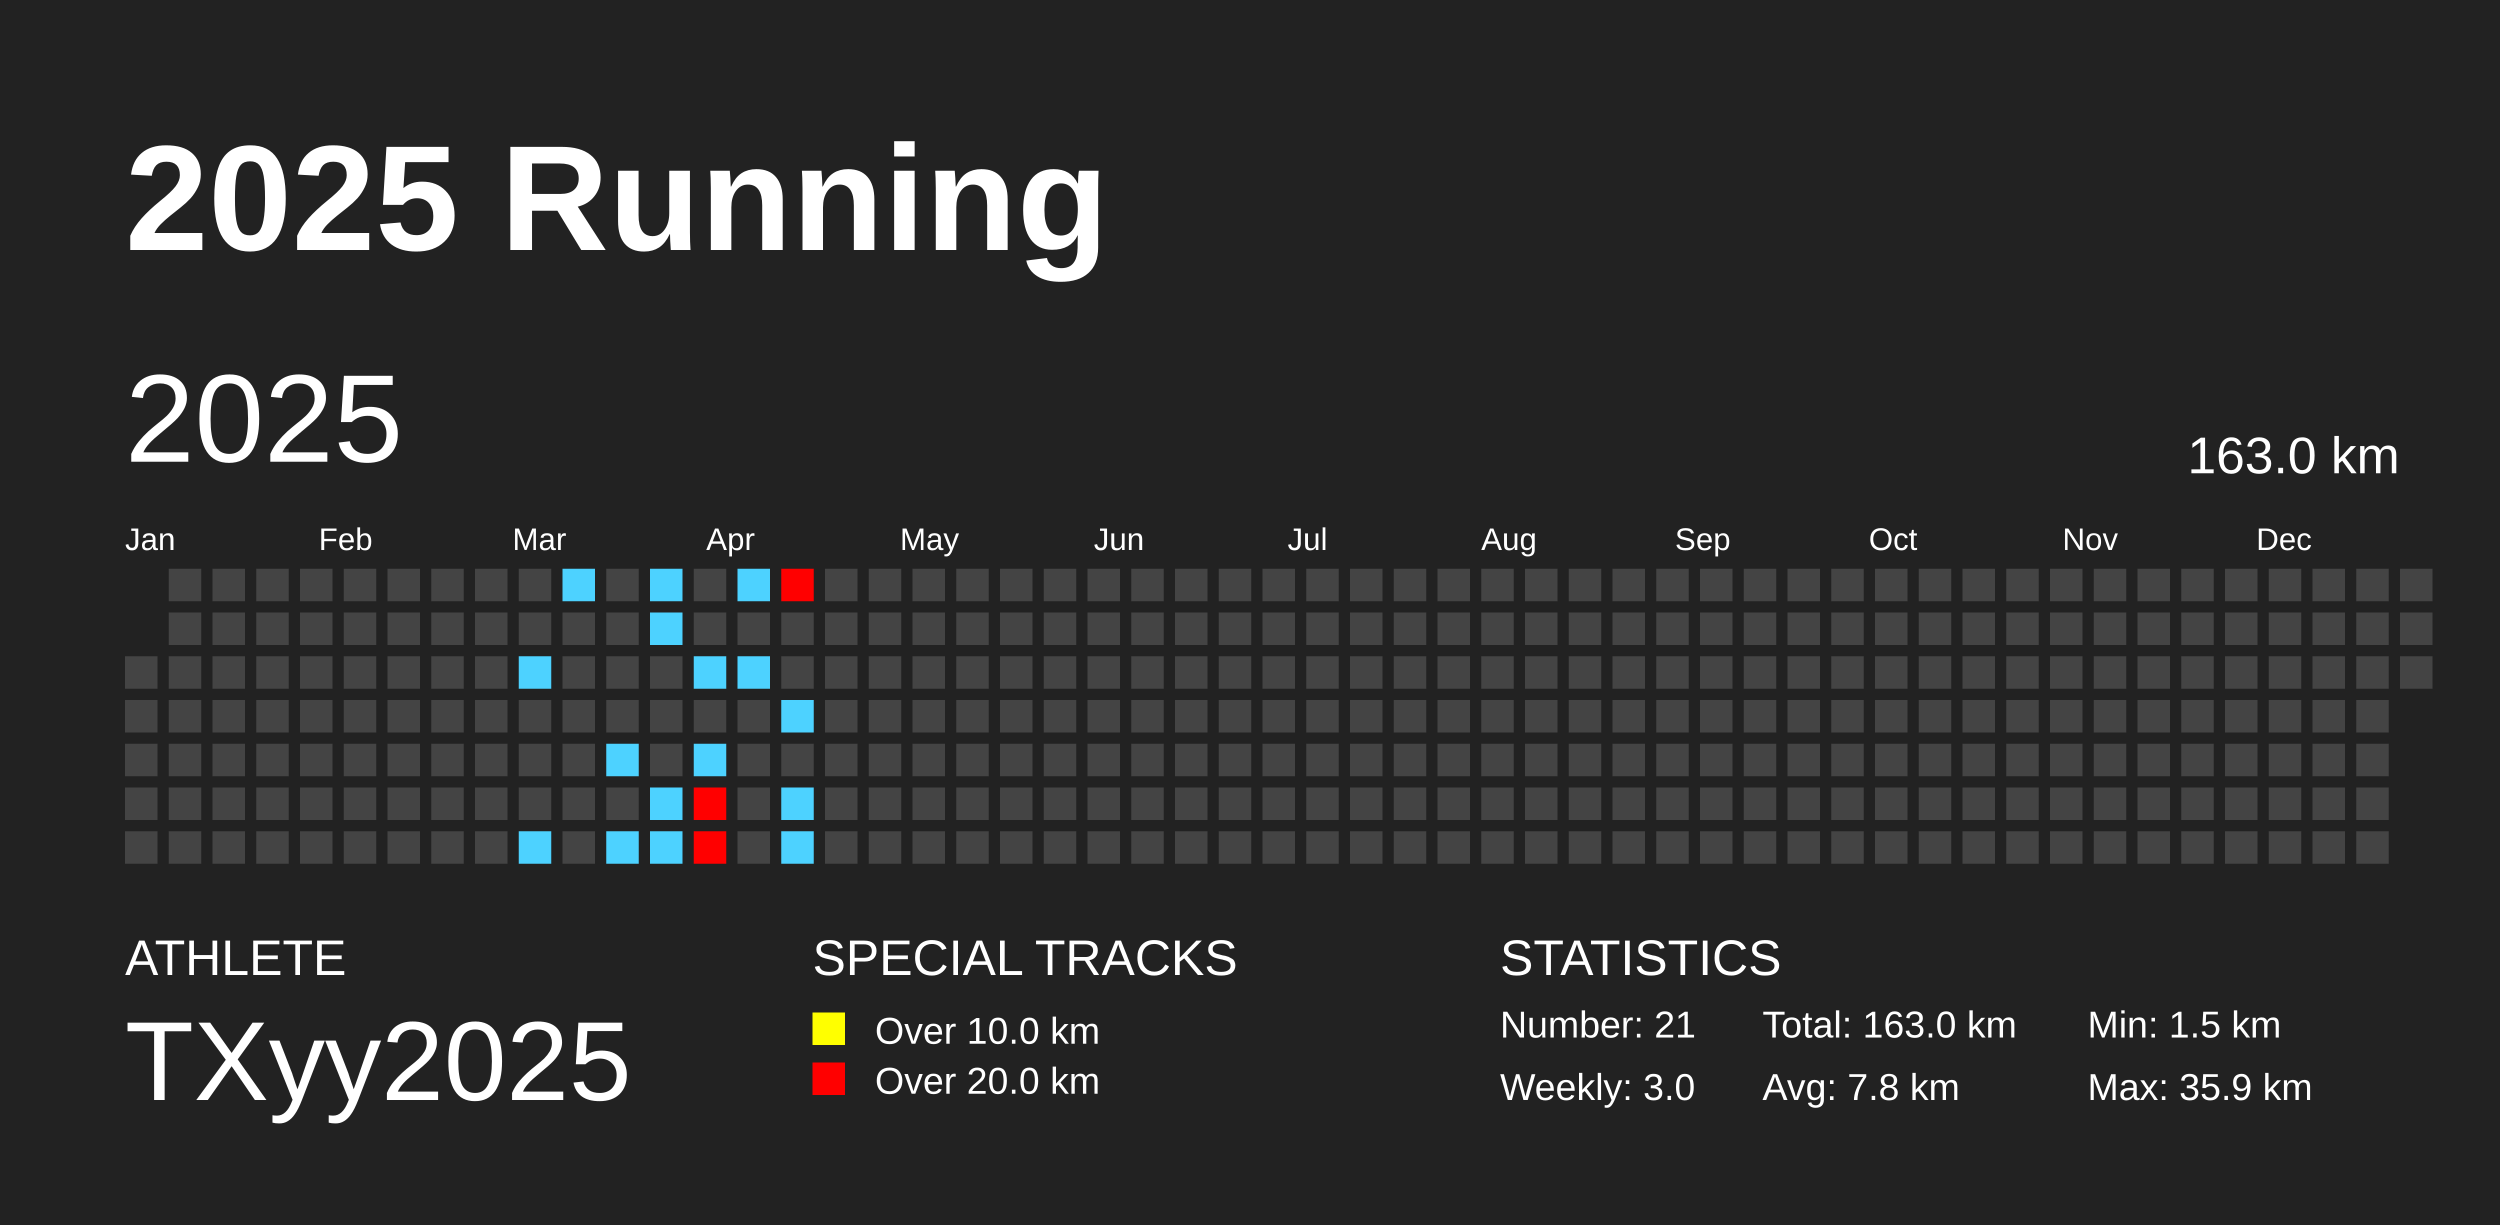
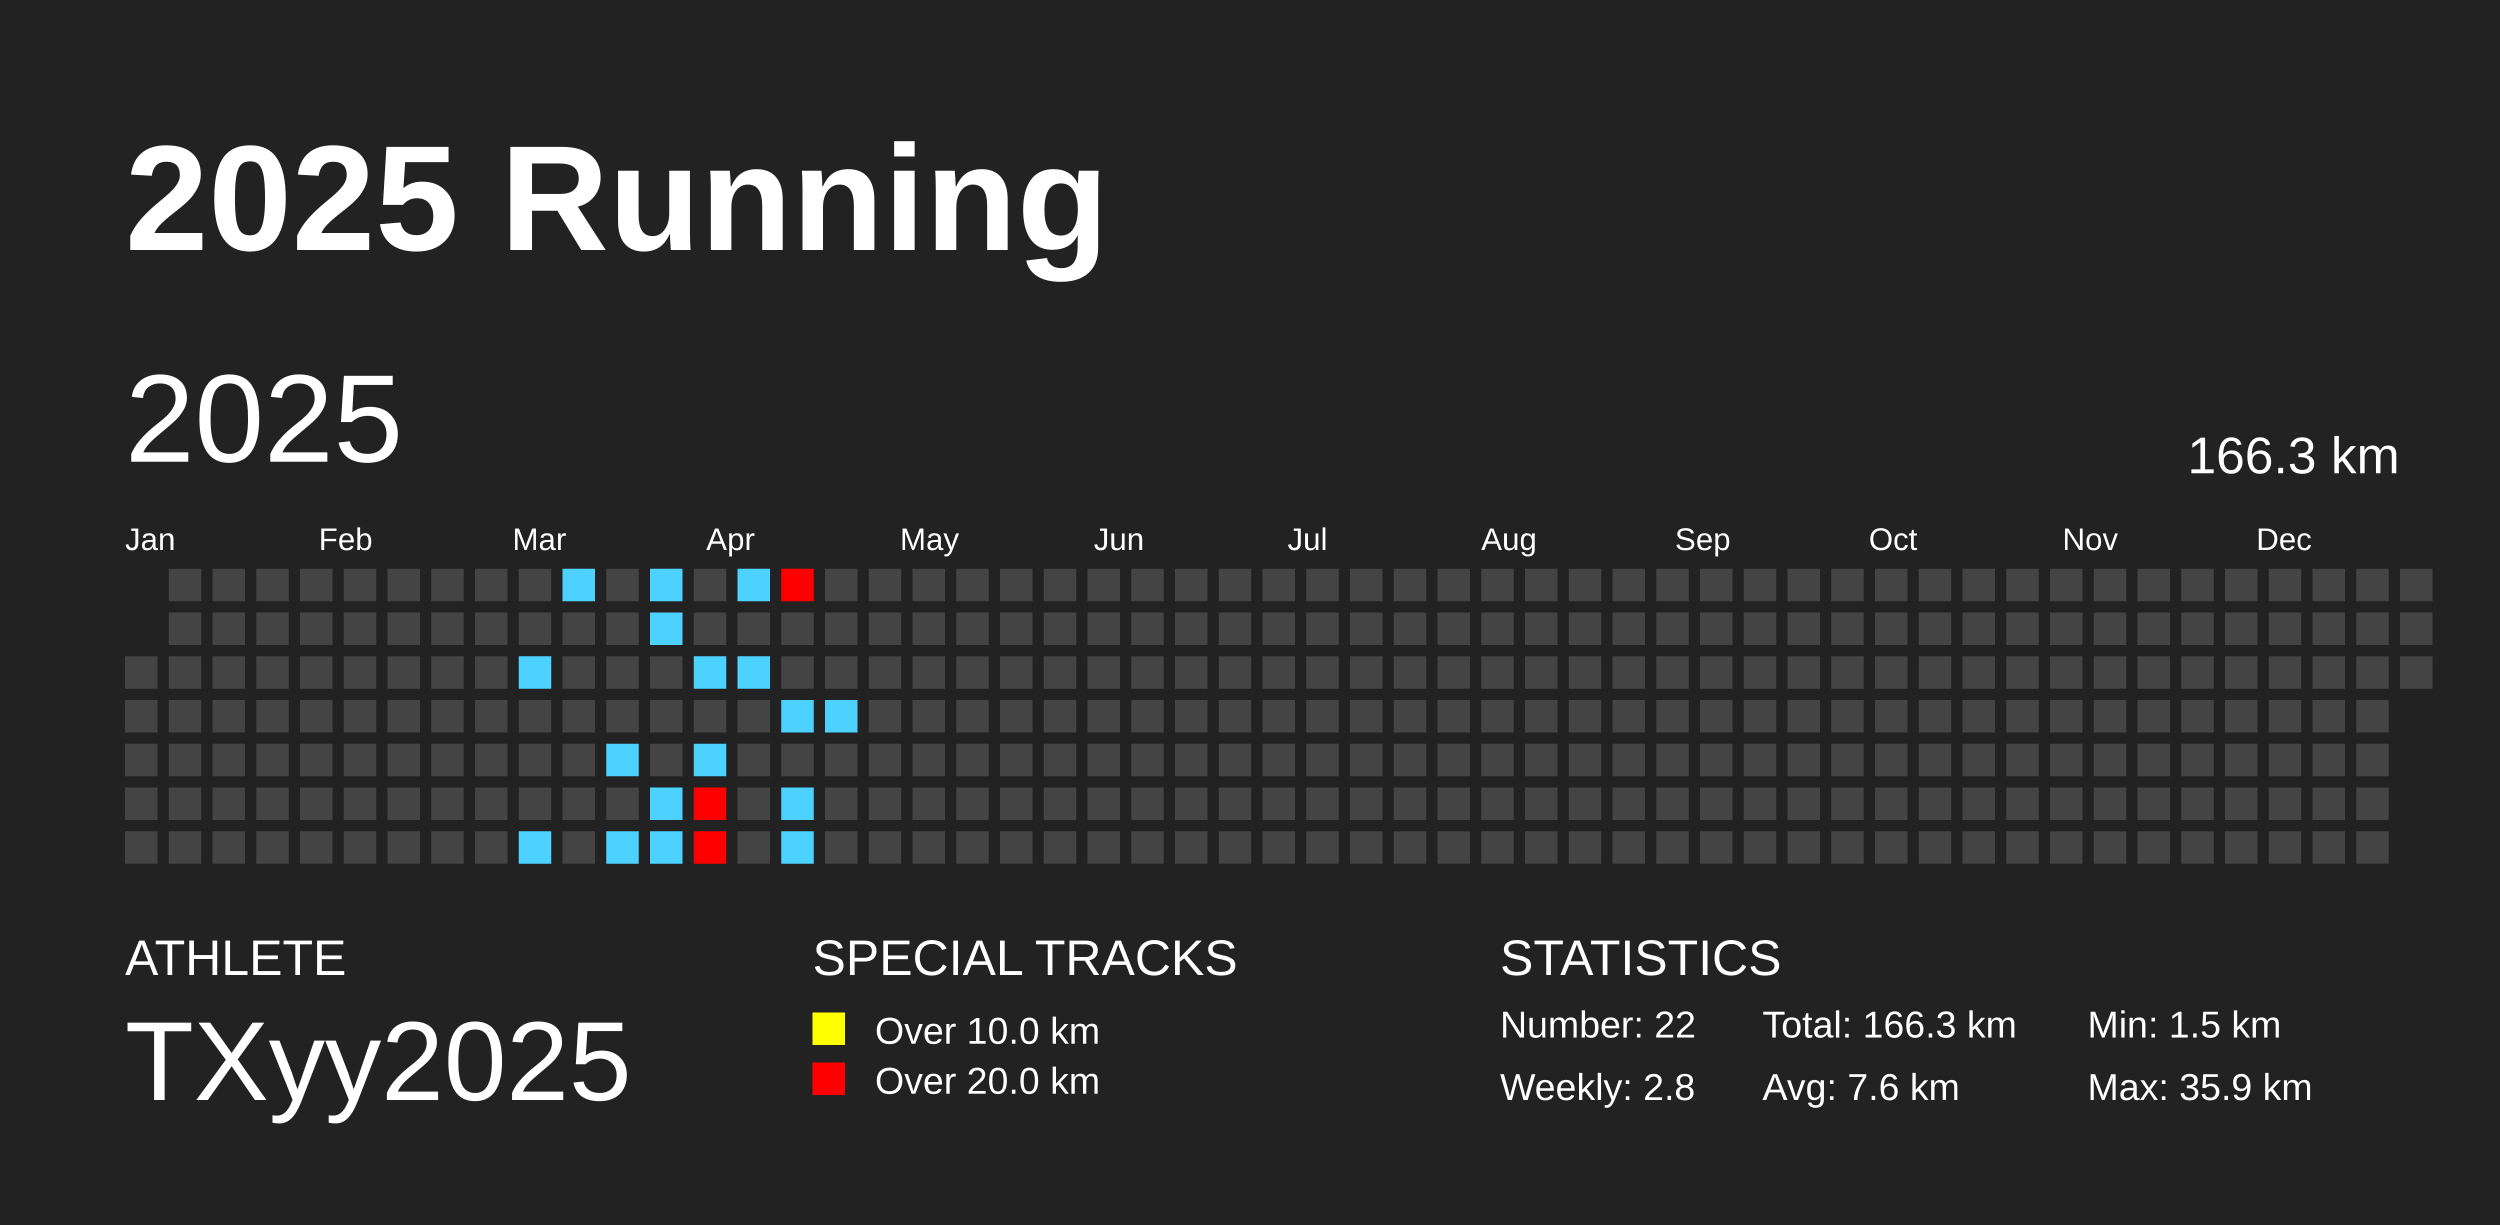
<svg xmlns="http://www.w3.org/2000/svg" baseProfile="full" height="98mm" version="1.1" viewBox="0,0,200,98" width="200mm">
  <defs />
  <rect fill="#222222" height="98" width="200" x="0" y="0" />
  <text fill="#FFFFFF" style="font-size:12px; font-family:Arial; font-weight:bold;" x="10" y="20">2025 Running</text>
  <text fill="#FFFFFF" style="font-size:4px; font-family:Arial" x="10" y="78">ATHLETE</text>
  <text fill="#FFFFFF" style="font-size:9px; font-family:Arial" x="10" y="88">TXyy2025</text>
  <text fill="#FFFFFF" style="font-size:4px; font-family:Arial" x="65" y="78">SPECIAL TRACKS</text>
  <rect fill="yellow" height="2.6" width="2.6" x="65" y="81" />
  <text fill="#FFFFFF" style="font-size:3px; font-family:Arial" x="70" y="83.5">Over 10.0 km</text>
  <rect fill="red" height="2.6" width="2.6" x="65" y="85" />
  <text fill="#FFFFFF" style="font-size:3px; font-family:Arial" x="70" y="87.5">Over 20.0 km</text>
  <text fill="#FFFFFF" style="font-size:4px; font-family:Arial" x="120" y="78">STATISTICS</text>
-   <text fill="#FFFFFF" style="font-size:3px; font-family:Arial" x="120" y="83">Number: 21</text>
-   <text fill="#FFFFFF" style="font-size:3px; font-family:Arial" x="120" y="88">Weekly: 3.0</text>
-   <text fill="#FFFFFF" style="font-size:3px; font-family:Arial" x="141" y="83">Total: 163.0 km</text>
-   <text fill="#FFFFFF" style="font-size:3px; font-family:Arial" x="141" y="88">Avg: 7.8 km</text>
+   <text fill="#FFFFFF" style="font-size:3px; font-family:Arial" x="120" y="83">Number: 22</text>
+   <text fill="#FFFFFF" style="font-size:3px; font-family:Arial" x="120" y="88">Weekly: 2.8</text>
+   <text fill="#FFFFFF" style="font-size:3px; font-family:Arial" x="141" y="83">Total: 166.3 km</text>
+   <text fill="#FFFFFF" style="font-size:3px; font-family:Arial" x="141" y="88">Avg: 7.6 km</text>
  <text fill="#FFFFFF" style="font-size:3px; font-family:Arial" x="167" y="83">Min: 1.5 km</text>
  <text fill="#FFFFFF" style="font-size:3px; font-family:Arial" x="167" y="88">Max: 35.9 km</text>
  <text dominant-baseline="hanging" fill="#FFFFFF" style="font-size:10.0px; font-family:Arial;" x="10" y="30">2025</text>
-   <text dominant-baseline="hanging" fill="#FFFFFF" style="font-size:4.125px; font-family:Arial;" x="175" y="35">163.0 km</text>
+   <text dominant-baseline="hanging" fill="#FFFFFF" style="font-size:4.125px; font-family:Arial;" x="175" y="35">166.3 km</text>
  <text fill="#FFFFFF" style="font-size:2.5px; font-family:Arial" x="10.0" y="44">Jan</text>
  <text fill="#FFFFFF" style="font-size:2.5px; font-family:Arial" x="25.5" y="44">Feb</text>
  <text fill="#FFFFFF" style="font-size:2.5px; font-family:Arial" x="41.0" y="44">Mar</text>
  <text fill="#FFFFFF" style="font-size:2.5px; font-family:Arial" x="56.5" y="44">Apr</text>
  <text fill="#FFFFFF" style="font-size:2.5px; font-family:Arial" x="72.0" y="44">May</text>
  <text fill="#FFFFFF" style="font-size:2.5px; font-family:Arial" x="87.5" y="44">Jun</text>
  <text fill="#FFFFFF" style="font-size:2.5px; font-family:Arial" x="103.0" y="44">Jul</text>
  <text fill="#FFFFFF" style="font-size:2.5px; font-family:Arial" x="118.5" y="44">Aug</text>
  <text fill="#FFFFFF" style="font-size:2.5px; font-family:Arial" x="134.0" y="44">Sep</text>
  <text fill="#FFFFFF" style="font-size:2.5px; font-family:Arial" x="149.5" y="44">Oct</text>
  <text fill="#FFFFFF" style="font-size:2.5px; font-family:Arial" x="165.0" y="44">Nov</text>
  <text fill="#FFFFFF" style="font-size:2.5px; font-family:Arial" x="180.5" y="44">Dec</text>
  <rect fill="#444444" height="2.6" width="2.6" x="10.0" y="52.5" />
  <rect fill="#444444" height="2.6" width="2.6" x="10.0" y="56.0" />
  <rect fill="#444444" height="2.6" width="2.6" x="10.0" y="59.5" />
  <rect fill="#444444" height="2.6" width="2.6" x="10.0" y="63.0" />
  <rect fill="#444444" height="2.6" width="2.6" x="10.0" y="66.5" />
  <rect fill="#444444" height="2.6" width="2.6" x="13.5" y="45.5" />
  <rect fill="#444444" height="2.6" width="2.6" x="13.5" y="49.0" />
  <rect fill="#444444" height="2.6" width="2.6" x="13.5" y="52.5" />
  <rect fill="#444444" height="2.6" width="2.6" x="13.5" y="56.0" />
  <rect fill="#444444" height="2.6" width="2.6" x="13.5" y="59.5" />
  <rect fill="#444444" height="2.6" width="2.6" x="13.5" y="63.0" />
  <rect fill="#444444" height="2.6" width="2.6" x="13.5" y="66.5" />
  <rect fill="#444444" height="2.6" width="2.6" x="17.0" y="45.5" />
  <rect fill="#444444" height="2.6" width="2.6" x="17.0" y="49.0" />
  <rect fill="#444444" height="2.6" width="2.6" x="17.0" y="52.5" />
  <rect fill="#444444" height="2.6" width="2.6" x="17.0" y="56.0" />
  <rect fill="#444444" height="2.6" width="2.6" x="17.0" y="59.5" />
  <rect fill="#444444" height="2.6" width="2.6" x="17.0" y="63.0" />
  <rect fill="#444444" height="2.6" width="2.6" x="17.0" y="66.5" />
  <rect fill="#444444" height="2.6" width="2.6" x="20.5" y="45.5" />
  <rect fill="#444444" height="2.6" width="2.6" x="20.5" y="49.0" />
  <rect fill="#444444" height="2.6" width="2.6" x="20.5" y="52.5" />
  <rect fill="#444444" height="2.6" width="2.6" x="20.5" y="56.0" />
  <rect fill="#444444" height="2.6" width="2.6" x="20.5" y="59.5" />
  <rect fill="#444444" height="2.6" width="2.6" x="20.5" y="63.0" />
  <rect fill="#444444" height="2.6" width="2.6" x="20.5" y="66.5" />
  <rect fill="#444444" height="2.6" width="2.6" x="24.0" y="45.5" />
  <rect fill="#444444" height="2.6" width="2.6" x="24.0" y="49.0" />
  <rect fill="#444444" height="2.6" width="2.6" x="24.0" y="52.5" />
  <rect fill="#444444" height="2.6" width="2.6" x="24.0" y="56.0" />
  <rect fill="#444444" height="2.6" width="2.6" x="24.0" y="59.5" />
  <rect fill="#444444" height="2.6" width="2.6" x="24.0" y="63.0" />
  <rect fill="#444444" height="2.6" width="2.6" x="24.0" y="66.5" />
  <rect fill="#444444" height="2.6" width="2.6" x="27.5" y="45.5" />
  <rect fill="#444444" height="2.6" width="2.6" x="27.5" y="49.0" />
  <rect fill="#444444" height="2.6" width="2.6" x="27.5" y="52.5" />
  <rect fill="#444444" height="2.6" width="2.6" x="27.5" y="56.0" />
  <rect fill="#444444" height="2.6" width="2.6" x="27.5" y="59.5" />
  <rect fill="#444444" height="2.6" width="2.6" x="27.5" y="63.0" />
  <rect fill="#444444" height="2.6" width="2.6" x="27.5" y="66.5" />
  <rect fill="#444444" height="2.6" width="2.6" x="31.0" y="45.5" />
  <rect fill="#444444" height="2.6" width="2.6" x="31.0" y="49.0" />
  <rect fill="#444444" height="2.6" width="2.6" x="31.0" y="52.5" />
  <rect fill="#444444" height="2.6" width="2.6" x="31.0" y="56.0" />
  <rect fill="#444444" height="2.6" width="2.6" x="31.0" y="59.5" />
  <rect fill="#444444" height="2.6" width="2.6" x="31.0" y="63.0" />
  <rect fill="#444444" height="2.6" width="2.6" x="31.0" y="66.5" />
  <rect fill="#444444" height="2.6" width="2.6" x="34.5" y="45.5" />
  <rect fill="#444444" height="2.6" width="2.6" x="34.5" y="49.0" />
  <rect fill="#444444" height="2.6" width="2.6" x="34.5" y="52.5" />
  <rect fill="#444444" height="2.6" width="2.6" x="34.5" y="56.0" />
  <rect fill="#444444" height="2.6" width="2.6" x="34.5" y="59.5" />
  <rect fill="#444444" height="2.6" width="2.6" x="34.5" y="63.0" />
  <rect fill="#444444" height="2.6" width="2.6" x="34.5" y="66.5" />
  <rect fill="#444444" height="2.6" width="2.6" x="38.0" y="45.5" />
  <rect fill="#444444" height="2.6" width="2.6" x="38.0" y="49.0" />
  <rect fill="#444444" height="2.6" width="2.6" x="38.0" y="52.5" />
  <rect fill="#444444" height="2.6" width="2.6" x="38.0" y="56.0" />
  <rect fill="#444444" height="2.6" width="2.6" x="38.0" y="59.5" />
  <rect fill="#444444" height="2.6" width="2.6" x="38.0" y="63.0" />
  <rect fill="#444444" height="2.6" width="2.6" x="38.0" y="66.5" />
  <rect fill="#444444" height="2.6" width="2.6" x="41.5" y="45.5" />
  <rect fill="#444444" height="2.6" width="2.6" x="41.5" y="49.0" />
  <rect fill="#4dd2ff" height="2.6" width="2.6" x="41.5" y="52.5" />
  <rect fill="#444444" height="2.6" width="2.6" x="41.5" y="56.0" />
  <rect fill="#444444" height="2.6" width="2.6" x="41.5" y="59.5" />
  <rect fill="#444444" height="2.6" width="2.6" x="41.5" y="63.0" />
  <rect fill="#4dd2ff" height="2.6" width="2.6" x="41.5" y="66.5" />
  <rect fill="#4dd2ff" height="2.6" width="2.6" x="45.0" y="45.5" />
  <rect fill="#444444" height="2.6" width="2.6" x="45.0" y="49.0" />
  <rect fill="#444444" height="2.6" width="2.6" x="45.0" y="52.5" />
  <rect fill="#444444" height="2.6" width="2.6" x="45.0" y="56.0" />
  <rect fill="#444444" height="2.6" width="2.6" x="45.0" y="59.5" />
  <rect fill="#444444" height="2.6" width="2.6" x="45.0" y="63.0" />
  <rect fill="#444444" height="2.6" width="2.6" x="45.0" y="66.5" />
  <rect fill="#444444" height="2.6" width="2.6" x="48.5" y="45.5" />
  <rect fill="#444444" height="2.6" width="2.6" x="48.5" y="49.0" />
  <rect fill="#444444" height="2.6" width="2.6" x="48.5" y="52.5" />
  <rect fill="#444444" height="2.6" width="2.6" x="48.5" y="56.0" />
  <rect fill="#4dd2ff" height="2.6" width="2.6" x="48.5" y="59.5" />
  <rect fill="#444444" height="2.6" width="2.6" x="48.5" y="63.0" />
  <rect fill="#4dd2ff" height="2.6" width="2.6" x="48.5" y="66.5" />
  <rect fill="#4dd2ff" height="2.6" width="2.6" x="52.0" y="45.5" />
  <rect fill="#4dd2ff" height="2.6" width="2.6" x="52.0" y="49.0" />
  <rect fill="#444444" height="2.6" width="2.6" x="52.0" y="52.5" />
  <rect fill="#444444" height="2.6" width="2.6" x="52.0" y="56.0" />
  <rect fill="#444444" height="2.6" width="2.6" x="52.0" y="59.5" />
  <rect fill="#4dd2ff" height="2.6" width="2.6" x="52.0" y="63.0" />
  <rect fill="#4dd2ff" height="2.6" width="2.6" x="52.0" y="66.5" />
  <rect fill="#444444" height="2.6" width="2.6" x="55.5" y="45.5" />
  <rect fill="#444444" height="2.6" width="2.6" x="55.5" y="49.0" />
  <rect fill="#4dd2ff" height="2.6" width="2.6" x="55.5" y="52.5" />
  <rect fill="#444444" height="2.6" width="2.6" x="55.5" y="56.0" />
  <rect fill="#4dd2ff" height="2.6" width="2.6" x="55.5" y="59.5" />
  <rect fill="red" height="2.6" width="2.6" x="55.5" y="63.0" />
  <rect fill="red" height="2.6" width="2.6" x="55.5" y="66.5" />
  <rect fill="#4dd2ff" height="2.6" width="2.6" x="59.0" y="45.5" />
  <rect fill="#444444" height="2.6" width="2.6" x="59.0" y="49.0" />
  <rect fill="#4dd2ff" height="2.6" width="2.6" x="59.0" y="52.5" />
  <rect fill="#444444" height="2.6" width="2.6" x="59.0" y="56.0" />
  <rect fill="#444444" height="2.6" width="2.6" x="59.0" y="59.5" />
  <rect fill="#444444" height="2.6" width="2.6" x="59.0" y="63.0" />
  <rect fill="#444444" height="2.6" width="2.6" x="59.0" y="66.5" />
  <rect fill="red" height="2.6" width="2.6" x="62.5" y="45.5" />
  <rect fill="#444444" height="2.6" width="2.6" x="62.5" y="49.0" />
  <rect fill="#444444" height="2.6" width="2.6" x="62.5" y="52.5" />
  <rect fill="#4dd2ff" height="2.6" width="2.6" x="62.5" y="56.0" />
  <rect fill="#444444" height="2.6" width="2.6" x="62.5" y="59.5" />
  <rect fill="#4dd2ff" height="2.6" width="2.6" x="62.5" y="63.0" />
  <rect fill="#4dd2ff" height="2.6" width="2.6" x="62.5" y="66.5" />
  <rect fill="#444444" height="2.6" width="2.6" x="66.0" y="45.5" />
  <rect fill="#444444" height="2.6" width="2.6" x="66.0" y="49.0" />
  <rect fill="#444444" height="2.6" width="2.6" x="66.0" y="52.5" />
-   <rect fill="#444444" height="2.6" width="2.6" x="66.0" y="56.0" />
+   <rect fill="#4dd2ff" height="2.6" width="2.6" x="66.0" y="56.0" />
  <rect fill="#444444" height="2.6" width="2.6" x="66.0" y="59.5" />
  <rect fill="#444444" height="2.6" width="2.6" x="66.0" y="63.0" />
  <rect fill="#444444" height="2.6" width="2.6" x="66.0" y="66.5" />
  <rect fill="#444444" height="2.6" width="2.6" x="69.5" y="45.5" />
  <rect fill="#444444" height="2.6" width="2.6" x="69.5" y="49.0" />
  <rect fill="#444444" height="2.6" width="2.6" x="69.5" y="52.5" />
  <rect fill="#444444" height="2.6" width="2.6" x="69.5" y="56.0" />
  <rect fill="#444444" height="2.6" width="2.6" x="69.5" y="59.5" />
  <rect fill="#444444" height="2.6" width="2.6" x="69.5" y="63.0" />
  <rect fill="#444444" height="2.6" width="2.6" x="69.5" y="66.5" />
  <rect fill="#444444" height="2.6" width="2.6" x="73.0" y="45.5" />
  <rect fill="#444444" height="2.6" width="2.6" x="73.0" y="49.0" />
  <rect fill="#444444" height="2.6" width="2.6" x="73.0" y="52.5" />
  <rect fill="#444444" height="2.6" width="2.6" x="73.0" y="56.0" />
  <rect fill="#444444" height="2.6" width="2.6" x="73.0" y="59.5" />
  <rect fill="#444444" height="2.6" width="2.6" x="73.0" y="63.0" />
  <rect fill="#444444" height="2.6" width="2.6" x="73.0" y="66.5" />
  <rect fill="#444444" height="2.6" width="2.6" x="76.5" y="45.5" />
  <rect fill="#444444" height="2.6" width="2.6" x="76.5" y="49.0" />
  <rect fill="#444444" height="2.6" width="2.6" x="76.5" y="52.5" />
  <rect fill="#444444" height="2.6" width="2.6" x="76.5" y="56.0" />
  <rect fill="#444444" height="2.6" width="2.6" x="76.5" y="59.5" />
  <rect fill="#444444" height="2.6" width="2.6" x="76.5" y="63.0" />
  <rect fill="#444444" height="2.6" width="2.6" x="76.5" y="66.5" />
  <rect fill="#444444" height="2.6" width="2.6" x="80.0" y="45.5" />
  <rect fill="#444444" height="2.6" width="2.6" x="80.0" y="49.0" />
  <rect fill="#444444" height="2.6" width="2.6" x="80.0" y="52.5" />
  <rect fill="#444444" height="2.6" width="2.6" x="80.0" y="56.0" />
  <rect fill="#444444" height="2.6" width="2.6" x="80.0" y="59.5" />
  <rect fill="#444444" height="2.6" width="2.6" x="80.0" y="63.0" />
  <rect fill="#444444" height="2.6" width="2.6" x="80.0" y="66.5" />
  <rect fill="#444444" height="2.6" width="2.6" x="83.5" y="45.5" />
  <rect fill="#444444" height="2.6" width="2.6" x="83.5" y="49.0" />
  <rect fill="#444444" height="2.6" width="2.6" x="83.5" y="52.5" />
  <rect fill="#444444" height="2.6" width="2.6" x="83.5" y="56.0" />
  <rect fill="#444444" height="2.6" width="2.6" x="83.5" y="59.5" />
  <rect fill="#444444" height="2.6" width="2.6" x="83.5" y="63.0" />
  <rect fill="#444444" height="2.6" width="2.6" x="83.5" y="66.5" />
  <rect fill="#444444" height="2.6" width="2.6" x="87.0" y="45.5" />
  <rect fill="#444444" height="2.6" width="2.6" x="87.0" y="49.0" />
  <rect fill="#444444" height="2.6" width="2.6" x="87.0" y="52.5" />
  <rect fill="#444444" height="2.6" width="2.6" x="87.0" y="56.0" />
  <rect fill="#444444" height="2.6" width="2.6" x="87.0" y="59.5" />
  <rect fill="#444444" height="2.6" width="2.6" x="87.0" y="63.0" />
  <rect fill="#444444" height="2.6" width="2.6" x="87.0" y="66.5" />
  <rect fill="#444444" height="2.6" width="2.6" x="90.5" y="45.5" />
  <rect fill="#444444" height="2.6" width="2.6" x="90.5" y="49.0" />
  <rect fill="#444444" height="2.6" width="2.6" x="90.5" y="52.5" />
  <rect fill="#444444" height="2.6" width="2.6" x="90.5" y="56.0" />
  <rect fill="#444444" height="2.6" width="2.6" x="90.5" y="59.5" />
  <rect fill="#444444" height="2.6" width="2.6" x="90.5" y="63.0" />
  <rect fill="#444444" height="2.6" width="2.6" x="90.5" y="66.5" />
  <rect fill="#444444" height="2.6" width="2.6" x="94.0" y="45.5" />
  <rect fill="#444444" height="2.6" width="2.6" x="94.0" y="49.0" />
  <rect fill="#444444" height="2.6" width="2.6" x="94.0" y="52.5" />
  <rect fill="#444444" height="2.6" width="2.6" x="94.0" y="56.0" />
  <rect fill="#444444" height="2.6" width="2.6" x="94.0" y="59.5" />
  <rect fill="#444444" height="2.6" width="2.6" x="94.0" y="63.0" />
  <rect fill="#444444" height="2.6" width="2.6" x="94.0" y="66.5" />
  <rect fill="#444444" height="2.6" width="2.6" x="97.5" y="45.5" />
  <rect fill="#444444" height="2.6" width="2.6" x="97.5" y="49.0" />
  <rect fill="#444444" height="2.6" width="2.6" x="97.5" y="52.5" />
  <rect fill="#444444" height="2.6" width="2.6" x="97.5" y="56.0" />
  <rect fill="#444444" height="2.6" width="2.6" x="97.5" y="59.5" />
  <rect fill="#444444" height="2.6" width="2.6" x="97.5" y="63.0" />
  <rect fill="#444444" height="2.6" width="2.6" x="97.5" y="66.5" />
  <rect fill="#444444" height="2.6" width="2.6" x="101.0" y="45.5" />
  <rect fill="#444444" height="2.6" width="2.6" x="101.0" y="49.0" />
  <rect fill="#444444" height="2.6" width="2.6" x="101.0" y="52.5" />
  <rect fill="#444444" height="2.6" width="2.6" x="101.0" y="56.0" />
  <rect fill="#444444" height="2.6" width="2.6" x="101.0" y="59.5" />
  <rect fill="#444444" height="2.6" width="2.6" x="101.0" y="63.0" />
  <rect fill="#444444" height="2.6" width="2.6" x="101.0" y="66.5" />
  <rect fill="#444444" height="2.6" width="2.6" x="104.5" y="45.5" />
  <rect fill="#444444" height="2.6" width="2.6" x="104.5" y="49.0" />
  <rect fill="#444444" height="2.6" width="2.6" x="104.5" y="52.5" />
  <rect fill="#444444" height="2.6" width="2.6" x="104.5" y="56.0" />
  <rect fill="#444444" height="2.6" width="2.6" x="104.5" y="59.5" />
  <rect fill="#444444" height="2.6" width="2.6" x="104.5" y="63.0" />
  <rect fill="#444444" height="2.6" width="2.6" x="104.5" y="66.5" />
  <rect fill="#444444" height="2.6" width="2.6" x="108.0" y="45.5" />
  <rect fill="#444444" height="2.6" width="2.6" x="108.0" y="49.0" />
  <rect fill="#444444" height="2.6" width="2.6" x="108.0" y="52.5" />
  <rect fill="#444444" height="2.6" width="2.6" x="108.0" y="56.0" />
  <rect fill="#444444" height="2.6" width="2.6" x="108.0" y="59.5" />
  <rect fill="#444444" height="2.6" width="2.6" x="108.0" y="63.0" />
  <rect fill="#444444" height="2.6" width="2.6" x="108.0" y="66.5" />
  <rect fill="#444444" height="2.6" width="2.6" x="111.5" y="45.5" />
  <rect fill="#444444" height="2.6" width="2.6" x="111.5" y="49.0" />
  <rect fill="#444444" height="2.6" width="2.6" x="111.5" y="52.5" />
  <rect fill="#444444" height="2.6" width="2.6" x="111.5" y="56.0" />
  <rect fill="#444444" height="2.6" width="2.6" x="111.5" y="59.5" />
  <rect fill="#444444" height="2.6" width="2.6" x="111.5" y="63.0" />
  <rect fill="#444444" height="2.6" width="2.6" x="111.5" y="66.5" />
  <rect fill="#444444" height="2.6" width="2.6" x="115.0" y="45.5" />
  <rect fill="#444444" height="2.6" width="2.6" x="115.0" y="49.0" />
  <rect fill="#444444" height="2.6" width="2.6" x="115.0" y="52.5" />
  <rect fill="#444444" height="2.6" width="2.6" x="115.0" y="56.0" />
  <rect fill="#444444" height="2.6" width="2.6" x="115.0" y="59.5" />
  <rect fill="#444444" height="2.6" width="2.6" x="115.0" y="63.0" />
  <rect fill="#444444" height="2.6" width="2.6" x="115.0" y="66.5" />
  <rect fill="#444444" height="2.6" width="2.6" x="118.5" y="45.5" />
  <rect fill="#444444" height="2.6" width="2.6" x="118.5" y="49.0" />
  <rect fill="#444444" height="2.6" width="2.6" x="118.5" y="52.5" />
  <rect fill="#444444" height="2.6" width="2.6" x="118.5" y="56.0" />
  <rect fill="#444444" height="2.6" width="2.6" x="118.5" y="59.5" />
  <rect fill="#444444" height="2.6" width="2.6" x="118.5" y="63.0" />
  <rect fill="#444444" height="2.6" width="2.6" x="118.5" y="66.5" />
  <rect fill="#444444" height="2.6" width="2.6" x="122.0" y="45.5" />
  <rect fill="#444444" height="2.6" width="2.6" x="122.0" y="49.0" />
  <rect fill="#444444" height="2.6" width="2.6" x="122.0" y="52.5" />
  <rect fill="#444444" height="2.6" width="2.6" x="122.0" y="56.0" />
  <rect fill="#444444" height="2.6" width="2.6" x="122.0" y="59.5" />
  <rect fill="#444444" height="2.6" width="2.6" x="122.0" y="63.0" />
  <rect fill="#444444" height="2.6" width="2.6" x="122.0" y="66.5" />
  <rect fill="#444444" height="2.6" width="2.6" x="125.5" y="45.5" />
  <rect fill="#444444" height="2.6" width="2.6" x="125.5" y="49.0" />
  <rect fill="#444444" height="2.6" width="2.6" x="125.5" y="52.5" />
  <rect fill="#444444" height="2.6" width="2.6" x="125.5" y="56.0" />
  <rect fill="#444444" height="2.6" width="2.6" x="125.5" y="59.5" />
  <rect fill="#444444" height="2.6" width="2.6" x="125.5" y="63.0" />
  <rect fill="#444444" height="2.6" width="2.6" x="125.5" y="66.5" />
  <rect fill="#444444" height="2.6" width="2.6" x="129.0" y="45.5" />
  <rect fill="#444444" height="2.6" width="2.6" x="129.0" y="49.0" />
  <rect fill="#444444" height="2.6" width="2.6" x="129.0" y="52.5" />
  <rect fill="#444444" height="2.6" width="2.6" x="129.0" y="56.0" />
  <rect fill="#444444" height="2.6" width="2.6" x="129.0" y="59.5" />
  <rect fill="#444444" height="2.6" width="2.6" x="129.0" y="63.0" />
  <rect fill="#444444" height="2.6" width="2.6" x="129.0" y="66.5" />
  <rect fill="#444444" height="2.6" width="2.6" x="132.5" y="45.5" />
  <rect fill="#444444" height="2.6" width="2.6" x="132.5" y="49.0" />
  <rect fill="#444444" height="2.6" width="2.6" x="132.5" y="52.5" />
  <rect fill="#444444" height="2.6" width="2.6" x="132.5" y="56.0" />
  <rect fill="#444444" height="2.6" width="2.6" x="132.5" y="59.5" />
  <rect fill="#444444" height="2.6" width="2.6" x="132.5" y="63.0" />
  <rect fill="#444444" height="2.6" width="2.6" x="132.5" y="66.5" />
  <rect fill="#444444" height="2.6" width="2.6" x="136.0" y="45.5" />
  <rect fill="#444444" height="2.6" width="2.6" x="136.0" y="49.0" />
  <rect fill="#444444" height="2.6" width="2.6" x="136.0" y="52.5" />
  <rect fill="#444444" height="2.6" width="2.6" x="136.0" y="56.0" />
  <rect fill="#444444" height="2.6" width="2.6" x="136.0" y="59.5" />
  <rect fill="#444444" height="2.6" width="2.6" x="136.0" y="63.0" />
  <rect fill="#444444" height="2.6" width="2.6" x="136.0" y="66.5" />
  <rect fill="#444444" height="2.6" width="2.6" x="139.5" y="45.5" />
  <rect fill="#444444" height="2.6" width="2.6" x="139.5" y="49.0" />
  <rect fill="#444444" height="2.6" width="2.6" x="139.5" y="52.5" />
  <rect fill="#444444" height="2.6" width="2.6" x="139.5" y="56.0" />
  <rect fill="#444444" height="2.6" width="2.6" x="139.5" y="59.5" />
  <rect fill="#444444" height="2.6" width="2.6" x="139.5" y="63.0" />
  <rect fill="#444444" height="2.6" width="2.6" x="139.5" y="66.5" />
  <rect fill="#444444" height="2.6" width="2.6" x="143.0" y="45.5" />
  <rect fill="#444444" height="2.6" width="2.6" x="143.0" y="49.0" />
  <rect fill="#444444" height="2.6" width="2.6" x="143.0" y="52.5" />
  <rect fill="#444444" height="2.6" width="2.6" x="143.0" y="56.0" />
  <rect fill="#444444" height="2.6" width="2.6" x="143.0" y="59.5" />
  <rect fill="#444444" height="2.6" width="2.6" x="143.0" y="63.0" />
  <rect fill="#444444" height="2.6" width="2.6" x="143.0" y="66.5" />
  <rect fill="#444444" height="2.6" width="2.6" x="146.5" y="45.5" />
  <rect fill="#444444" height="2.6" width="2.6" x="146.5" y="49.0" />
  <rect fill="#444444" height="2.6" width="2.6" x="146.5" y="52.5" />
  <rect fill="#444444" height="2.6" width="2.6" x="146.5" y="56.0" />
  <rect fill="#444444" height="2.6" width="2.6" x="146.5" y="59.5" />
  <rect fill="#444444" height="2.6" width="2.6" x="146.5" y="63.0" />
  <rect fill="#444444" height="2.6" width="2.6" x="146.5" y="66.5" />
  <rect fill="#444444" height="2.6" width="2.6" x="150.0" y="45.5" />
  <rect fill="#444444" height="2.6" width="2.6" x="150.0" y="49.0" />
  <rect fill="#444444" height="2.6" width="2.6" x="150.0" y="52.5" />
  <rect fill="#444444" height="2.6" width="2.6" x="150.0" y="56.0" />
  <rect fill="#444444" height="2.6" width="2.6" x="150.0" y="59.5" />
  <rect fill="#444444" height="2.6" width="2.6" x="150.0" y="63.0" />
  <rect fill="#444444" height="2.6" width="2.6" x="150.0" y="66.5" />
  <rect fill="#444444" height="2.6" width="2.6" x="153.5" y="45.5" />
  <rect fill="#444444" height="2.6" width="2.6" x="153.5" y="49.0" />
  <rect fill="#444444" height="2.6" width="2.6" x="153.5" y="52.5" />
  <rect fill="#444444" height="2.6" width="2.6" x="153.5" y="56.0" />
  <rect fill="#444444" height="2.6" width="2.6" x="153.5" y="59.5" />
  <rect fill="#444444" height="2.6" width="2.6" x="153.5" y="63.0" />
  <rect fill="#444444" height="2.6" width="2.6" x="153.5" y="66.5" />
  <rect fill="#444444" height="2.6" width="2.6" x="157.0" y="45.5" />
  <rect fill="#444444" height="2.6" width="2.6" x="157.0" y="49.0" />
  <rect fill="#444444" height="2.6" width="2.6" x="157.0" y="52.5" />
  <rect fill="#444444" height="2.6" width="2.6" x="157.0" y="56.0" />
  <rect fill="#444444" height="2.6" width="2.6" x="157.0" y="59.5" />
  <rect fill="#444444" height="2.6" width="2.6" x="157.0" y="63.0" />
  <rect fill="#444444" height="2.6" width="2.6" x="157.0" y="66.5" />
  <rect fill="#444444" height="2.6" width="2.6" x="160.5" y="45.5" />
  <rect fill="#444444" height="2.6" width="2.6" x="160.5" y="49.0" />
  <rect fill="#444444" height="2.6" width="2.6" x="160.5" y="52.5" />
  <rect fill="#444444" height="2.6" width="2.6" x="160.5" y="56.0" />
  <rect fill="#444444" height="2.6" width="2.6" x="160.5" y="59.5" />
  <rect fill="#444444" height="2.6" width="2.6" x="160.5" y="63.0" />
  <rect fill="#444444" height="2.6" width="2.6" x="160.5" y="66.5" />
  <rect fill="#444444" height="2.6" width="2.6" x="164.0" y="45.5" />
  <rect fill="#444444" height="2.6" width="2.6" x="164.0" y="49.0" />
  <rect fill="#444444" height="2.6" width="2.6" x="164.0" y="52.5" />
  <rect fill="#444444" height="2.6" width="2.6" x="164.0" y="56.0" />
  <rect fill="#444444" height="2.6" width="2.6" x="164.0" y="59.5" />
  <rect fill="#444444" height="2.6" width="2.6" x="164.0" y="63.0" />
  <rect fill="#444444" height="2.6" width="2.6" x="164.0" y="66.5" />
  <rect fill="#444444" height="2.6" width="2.6" x="167.5" y="45.5" />
  <rect fill="#444444" height="2.6" width="2.6" x="167.5" y="49.0" />
  <rect fill="#444444" height="2.6" width="2.6" x="167.5" y="52.5" />
  <rect fill="#444444" height="2.6" width="2.6" x="167.5" y="56.0" />
  <rect fill="#444444" height="2.6" width="2.6" x="167.5" y="59.5" />
  <rect fill="#444444" height="2.6" width="2.6" x="167.5" y="63.0" />
  <rect fill="#444444" height="2.6" width="2.6" x="167.5" y="66.5" />
  <rect fill="#444444" height="2.6" width="2.6" x="171.0" y="45.5" />
  <rect fill="#444444" height="2.6" width="2.6" x="171.0" y="49.0" />
  <rect fill="#444444" height="2.6" width="2.6" x="171.0" y="52.5" />
  <rect fill="#444444" height="2.6" width="2.6" x="171.0" y="56.0" />
  <rect fill="#444444" height="2.6" width="2.6" x="171.0" y="59.5" />
  <rect fill="#444444" height="2.6" width="2.6" x="171.0" y="63.0" />
  <rect fill="#444444" height="2.6" width="2.6" x="171.0" y="66.5" />
  <rect fill="#444444" height="2.6" width="2.6" x="174.5" y="45.5" />
  <rect fill="#444444" height="2.6" width="2.6" x="174.5" y="49.0" />
  <rect fill="#444444" height="2.6" width="2.6" x="174.5" y="52.5" />
  <rect fill="#444444" height="2.6" width="2.6" x="174.5" y="56.0" />
  <rect fill="#444444" height="2.6" width="2.6" x="174.5" y="59.5" />
  <rect fill="#444444" height="2.6" width="2.6" x="174.5" y="63.0" />
  <rect fill="#444444" height="2.6" width="2.6" x="174.5" y="66.5" />
  <rect fill="#444444" height="2.6" width="2.6" x="178.0" y="45.5" />
  <rect fill="#444444" height="2.6" width="2.6" x="178.0" y="49.0" />
  <rect fill="#444444" height="2.6" width="2.6" x="178.0" y="52.5" />
  <rect fill="#444444" height="2.6" width="2.6" x="178.0" y="56.0" />
  <rect fill="#444444" height="2.6" width="2.6" x="178.0" y="59.5" />
  <rect fill="#444444" height="2.6" width="2.6" x="178.0" y="63.0" />
  <rect fill="#444444" height="2.6" width="2.6" x="178.0" y="66.5" />
  <rect fill="#444444" height="2.6" width="2.6" x="181.5" y="45.5" />
  <rect fill="#444444" height="2.6" width="2.6" x="181.5" y="49.0" />
  <rect fill="#444444" height="2.6" width="2.6" x="181.5" y="52.5" />
  <rect fill="#444444" height="2.6" width="2.6" x="181.5" y="56.0" />
  <rect fill="#444444" height="2.6" width="2.6" x="181.5" y="59.5" />
  <rect fill="#444444" height="2.6" width="2.6" x="181.5" y="63.0" />
  <rect fill="#444444" height="2.6" width="2.6" x="181.5" y="66.5" />
  <rect fill="#444444" height="2.6" width="2.6" x="185.0" y="45.5" />
  <rect fill="#444444" height="2.6" width="2.6" x="185.0" y="49.0" />
  <rect fill="#444444" height="2.6" width="2.6" x="185.0" y="52.5" />
  <rect fill="#444444" height="2.6" width="2.6" x="185.0" y="56.0" />
  <rect fill="#444444" height="2.6" width="2.6" x="185.0" y="59.5" />
  <rect fill="#444444" height="2.6" width="2.6" x="185.0" y="63.0" />
  <rect fill="#444444" height="2.6" width="2.6" x="185.0" y="66.5" />
  <rect fill="#444444" height="2.6" width="2.6" x="188.5" y="45.5" />
  <rect fill="#444444" height="2.6" width="2.6" x="188.5" y="49.0" />
  <rect fill="#444444" height="2.6" width="2.6" x="188.5" y="52.5" />
  <rect fill="#444444" height="2.6" width="2.6" x="188.5" y="56.0" />
  <rect fill="#444444" height="2.6" width="2.6" x="188.5" y="59.5" />
  <rect fill="#444444" height="2.6" width="2.6" x="188.5" y="63.0" />
  <rect fill="#444444" height="2.6" width="2.6" x="188.5" y="66.5" />
  <rect fill="#444444" height="2.6" width="2.6" x="192.0" y="45.5" />
  <rect fill="#444444" height="2.6" width="2.6" x="192.0" y="49.0" />
  <rect fill="#444444" height="2.6" width="2.6" x="192.0" y="52.5" />
</svg>
